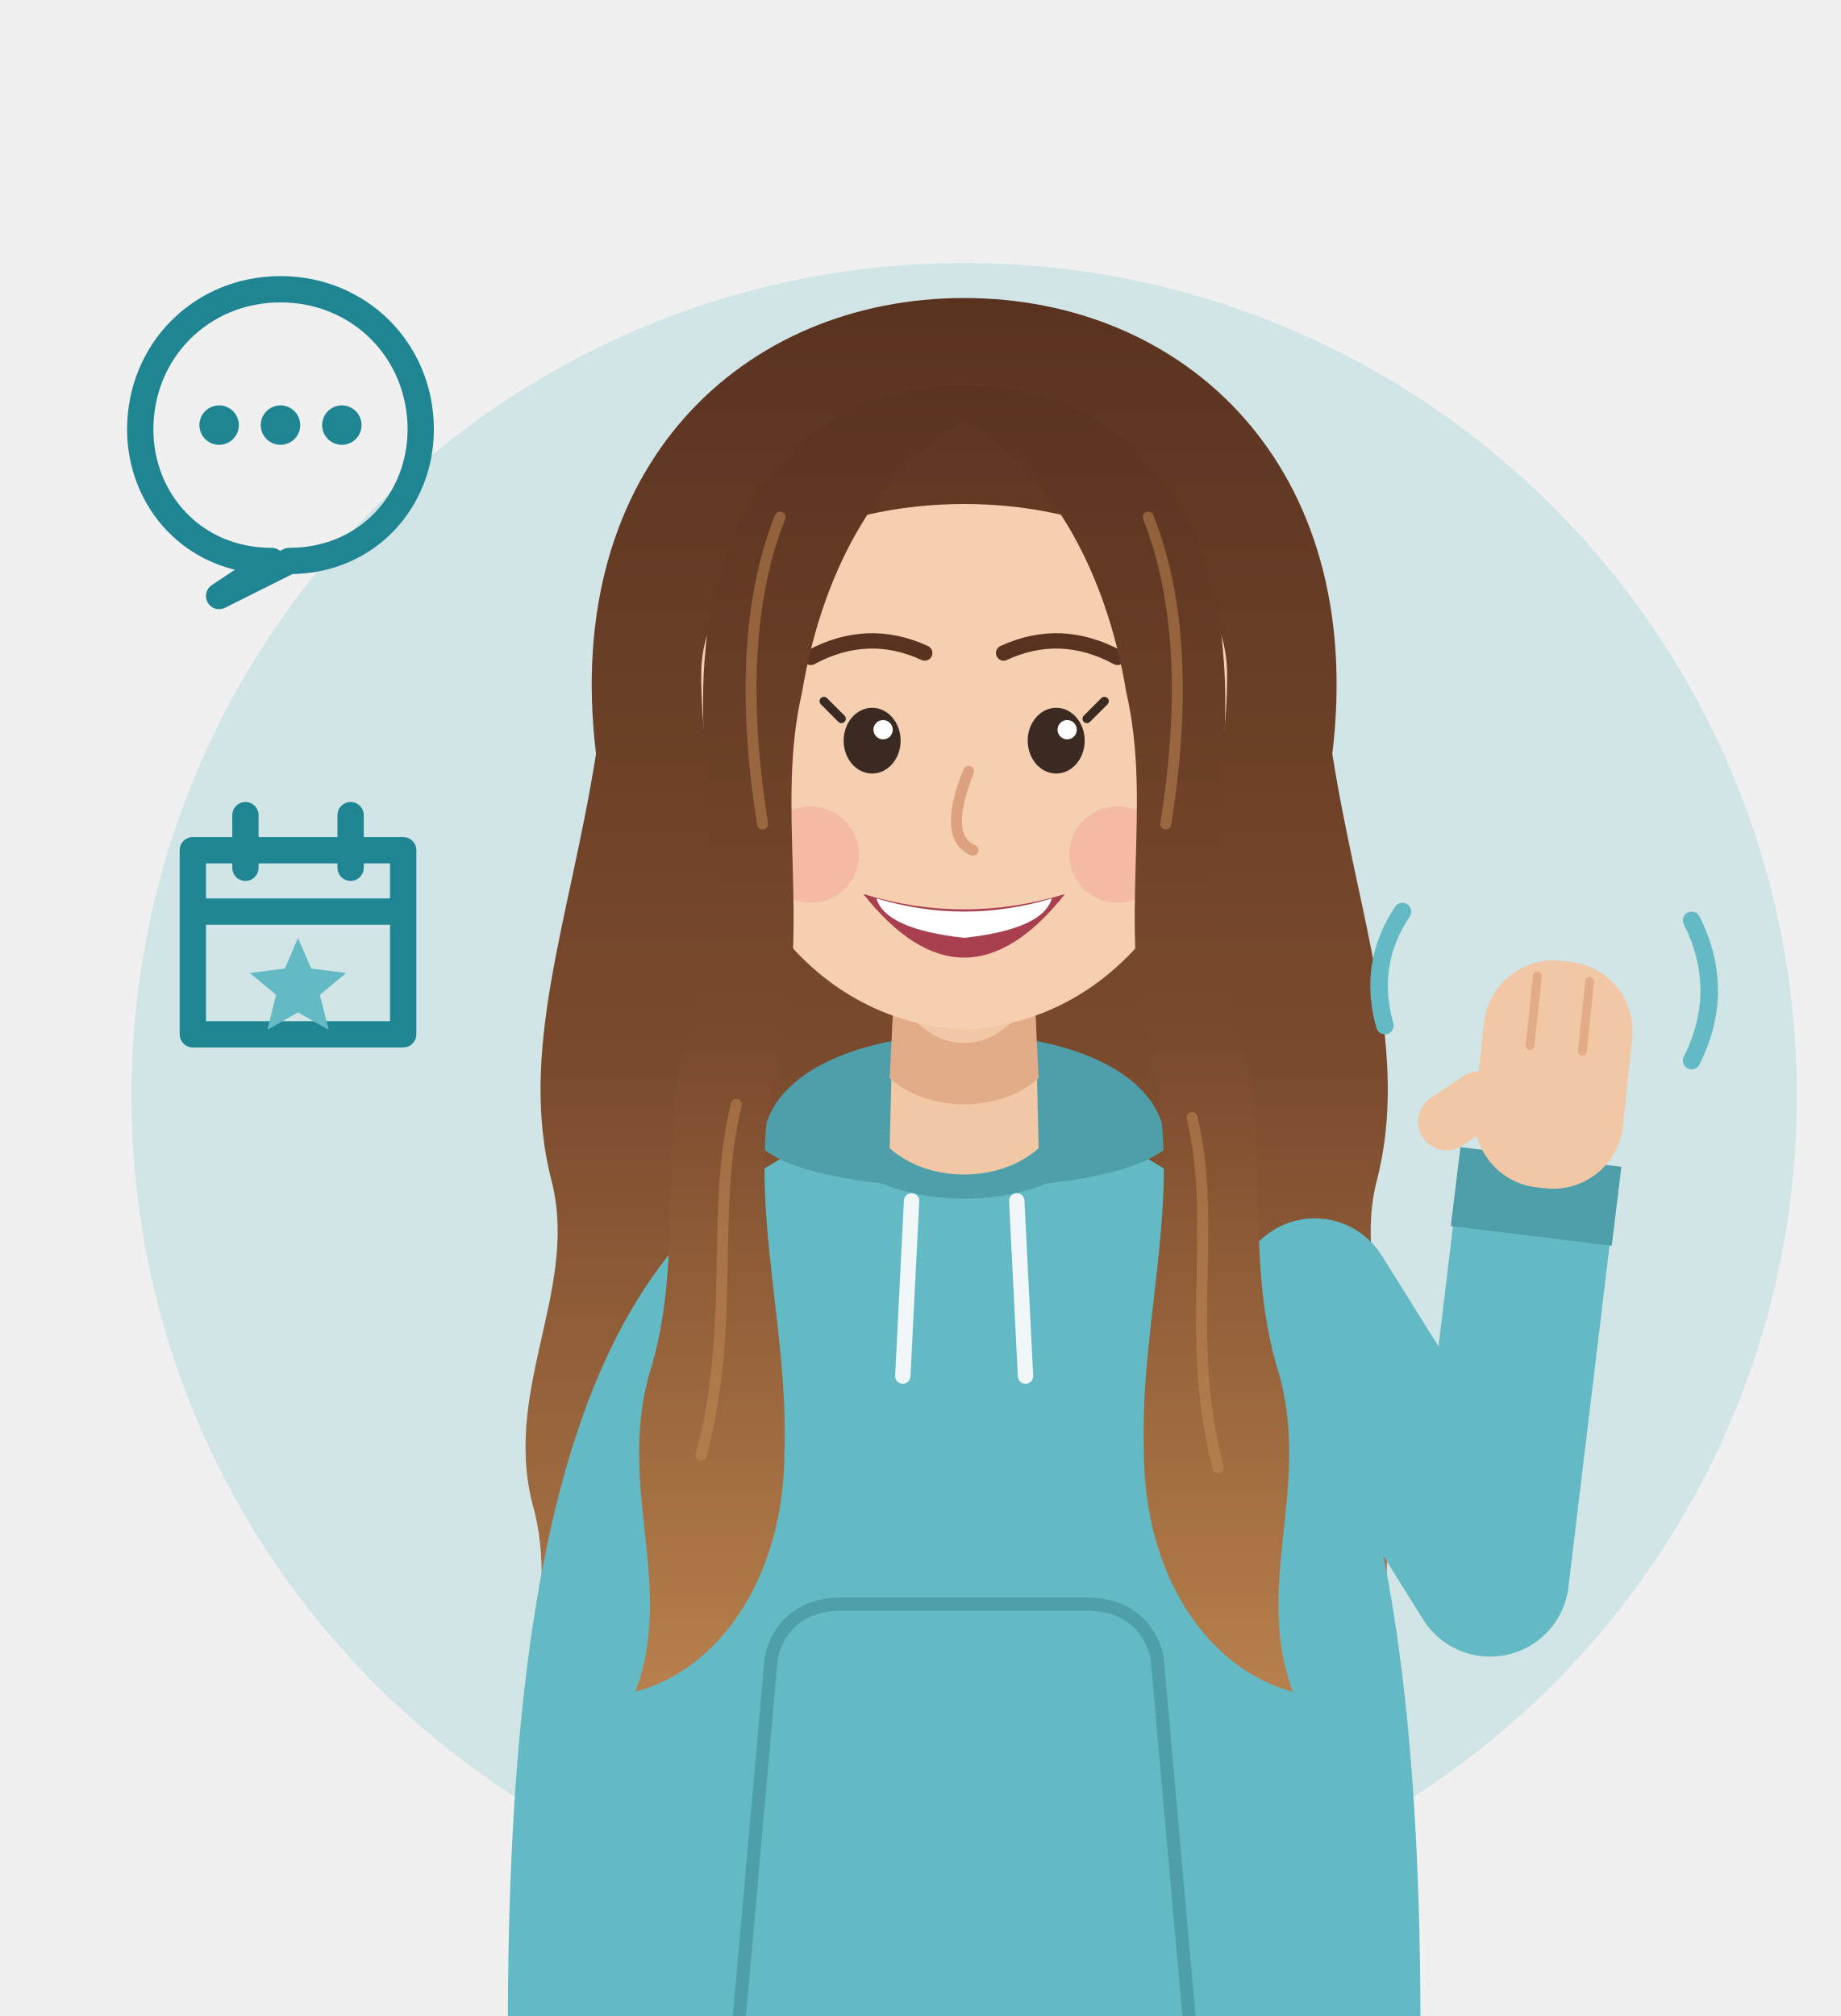
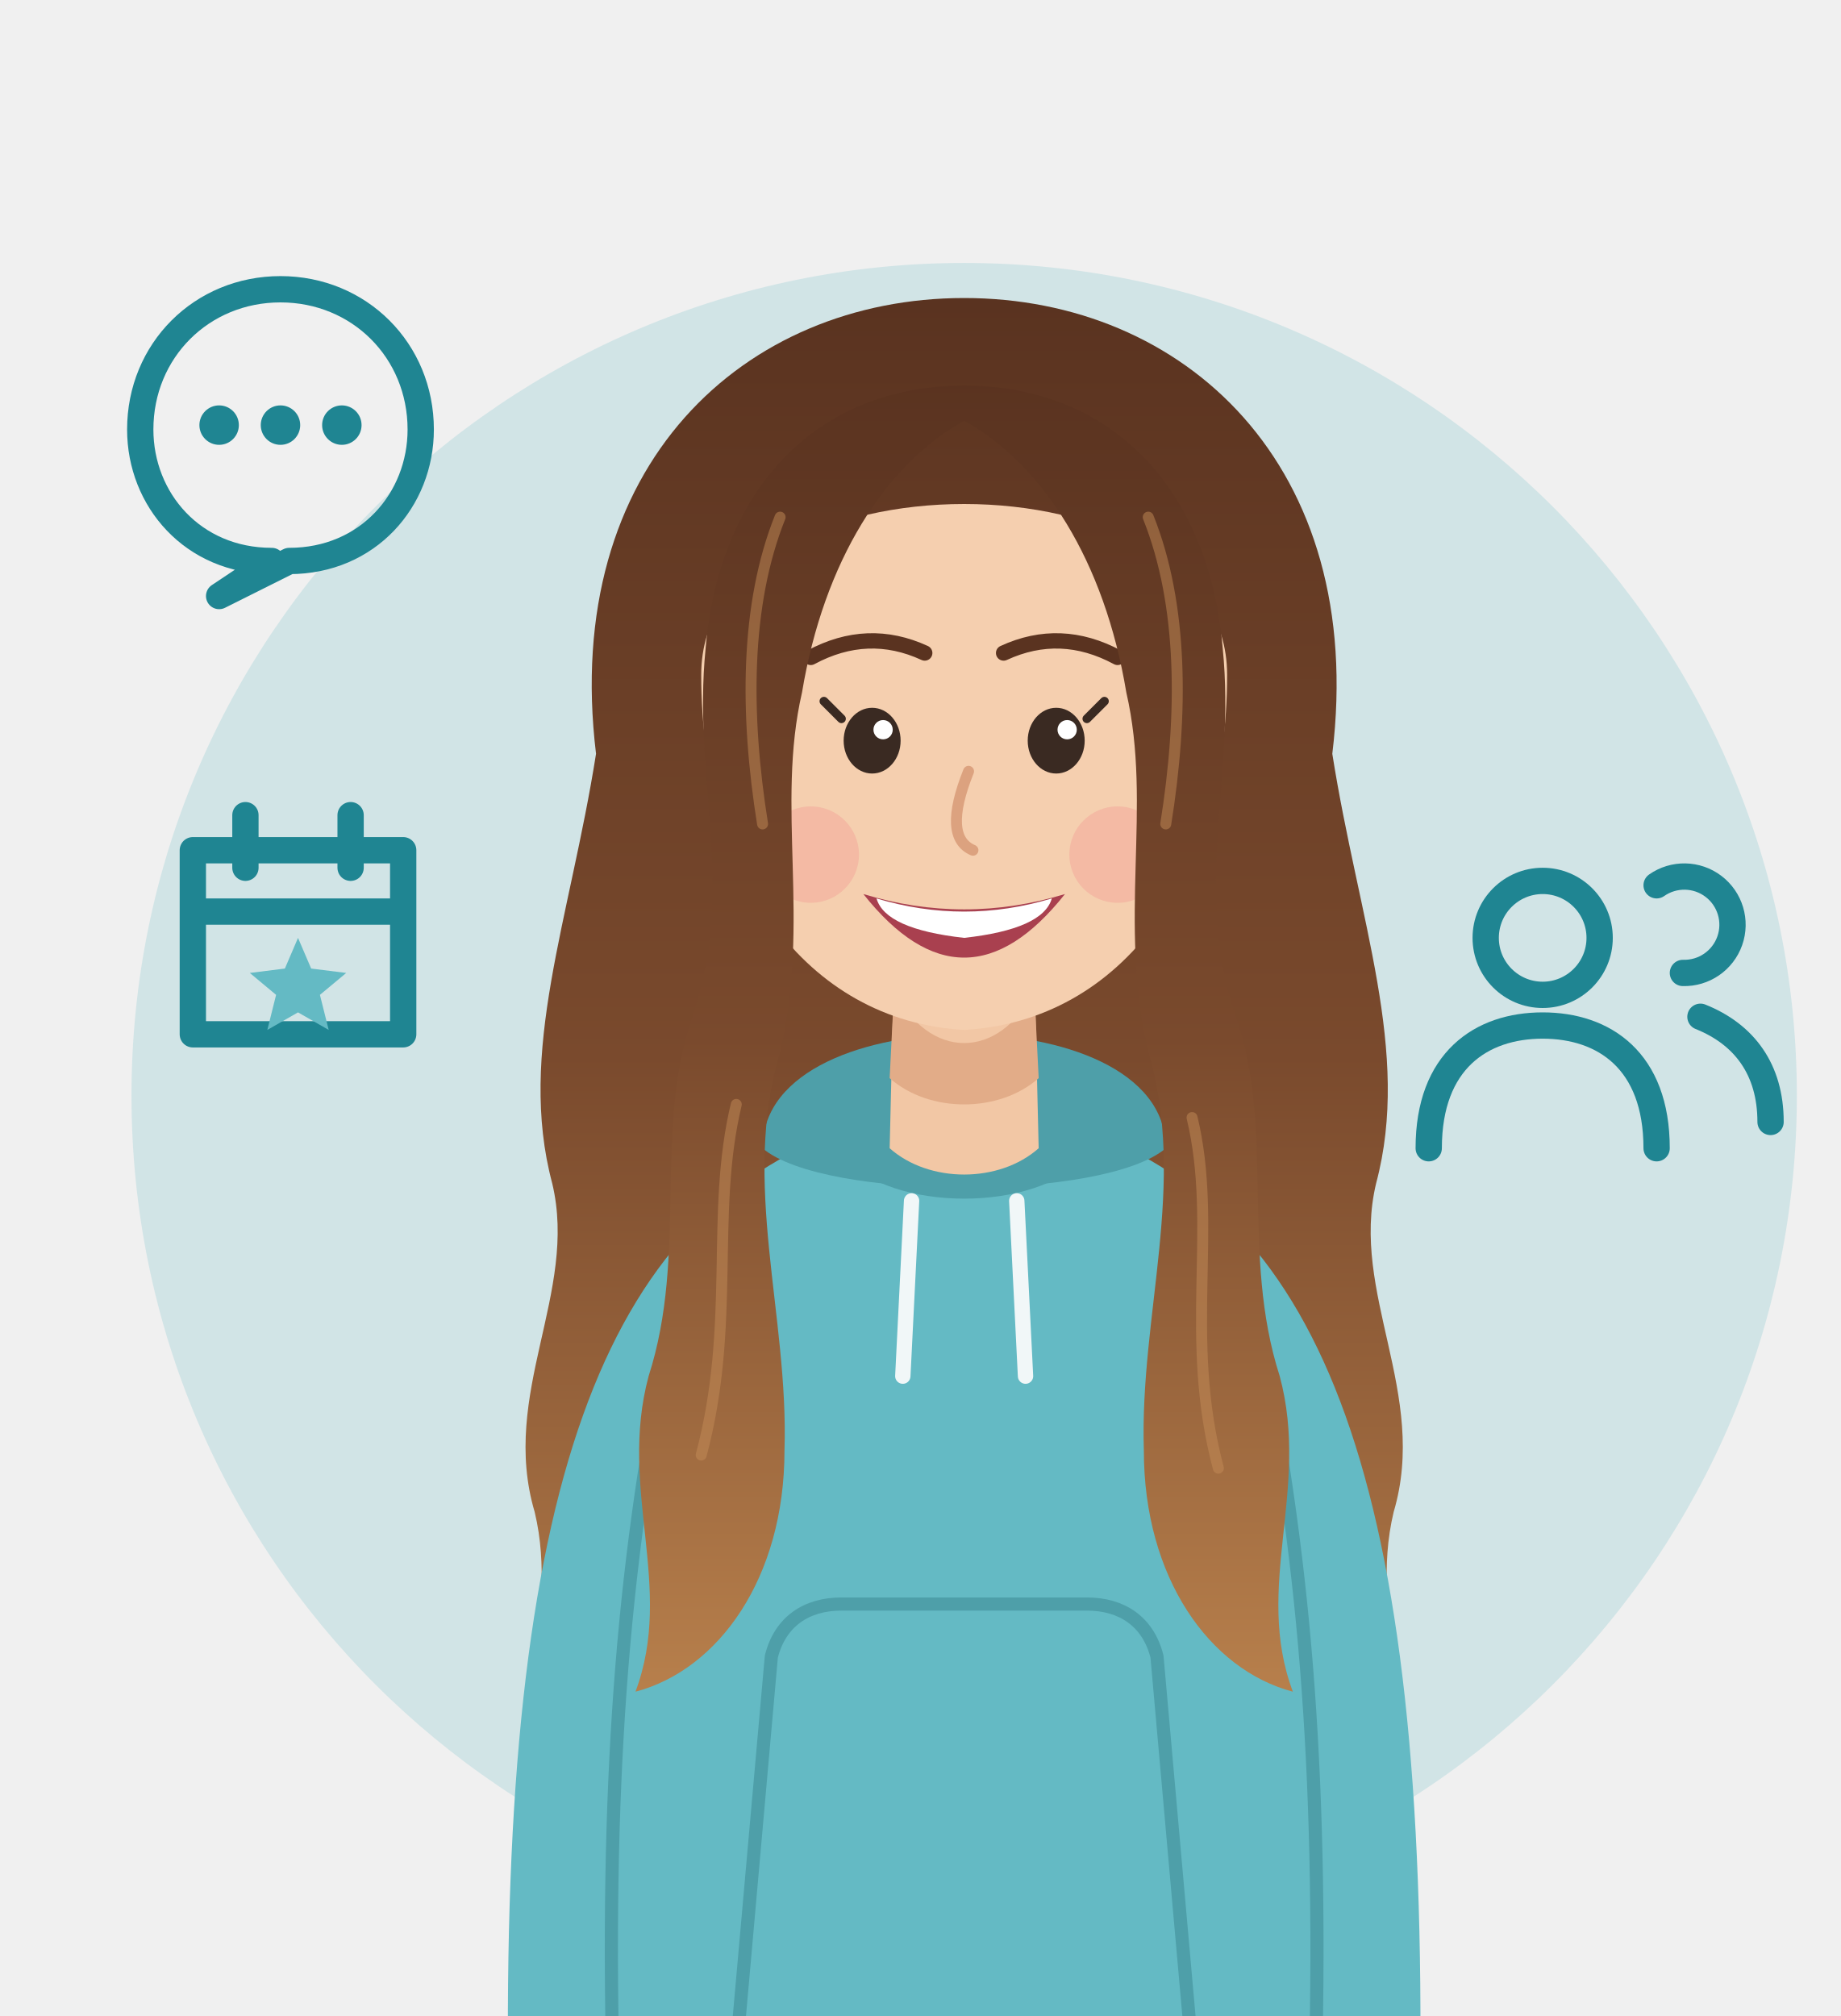
<svg xmlns="http://www.w3.org/2000/svg" viewBox="0 0 420 460">
  <defs>
    <linearGradient id="hair" x1="0" y1="0" x2="0" y2="1">
      <stop offset="0" stop-color="#5A3320" />
      <stop offset="0.5" stop-color="#7A4A2D" />
      <stop offset="1" stop-color="#B8804C" />
    </linearGradient>
  </defs>
  <circle cx="220" cy="250" r="190" fill="#64BAC4" opacity="0.22" />
  <g fill="none" stroke="#1F8592" stroke-width="6" stroke-linecap="round" stroke-linejoin="round">
    <path d="M62 128 C44 128 32 114 32 98 C32 80 46 66 64 66 C82 66 96 80 96 98 C96 114 84 128 66 128 L50 136 Z" />
    <path d="M44 194 H92 V236 H44 Z M44 208 H92 M56 186 V198 M80 186 V198" />
+     <circle cx="352" cy="214" r="13" />
+     <path d="M326 262 C326 242 338 234 352 234 C366 234 378 242 378 262" />
+     <path d="M378 202 A11 11 0 1 1 384 222 M388 232 C398 236 404 244 404 256" />
  </g>
  <g fill="#1F8592">
    <circle cx="50" cy="97" r="4.5" />
    <circle cx="64" cy="97" r="4.5" />
    <circle cx="78" cy="97" r="4.5" />
  </g>
  <path d="M68 214 L71 221 L79 222 L73 227 L75 235 L68 231 L61 235 L63 227 L57 222 L65 221 Z" fill="#64BAC4" />
  <path d="M136 172 C128 106 170 68 220 68 C270 68 312 106 304 172 C310 210 322 240 314 270 C308 295 326 318 318 345 C312 370 326 390 310 414 C292 404 282 382 278 358 L162 358 C158 382 148 404 130 414 C114 390 128 370 122 345 C114 318 132 295 126 270 C118 240 130 210 136 172 Z" fill="url(#hair)" />
  <g transform="translate(0 -22)">
    <path d="M116 500 C114 360 138 300 192 280 L248 280 C302 300 326 360 324 500 Z" fill="#64BAC4" />
    <path d="M174 284 C174 266 198 258 220 258 C242 258 266 266 266 284 C252 296 188 296 174 284 Z" fill="#4E9FA9" />
  </g>
  <path d="M204 220 L236 220 L237 262 C228 270 212 270 203 262 Z" fill="#F2C7A5" />
  <path d="M204 226 C212 242 228 242 236 226 L237 246 C228 254 212 254 203 246 Z" fill="#E2AC88" />
  <g transform="translate(0 -22)">
    <path d="M194 284 C204 296 236 296 246 284" fill="none" stroke="#4E9FA9" stroke-width="5" stroke-linecap="round" />
    <path d="M208 296 L206 336 M232 296 L234 336" stroke="#F1F7F8" stroke-width="3.5" stroke-linecap="round" />
    <path d="M168 490 L176 400 C178 392 184 388 192 388 H248 C256 388 262 392 264 400 L272 490" fill="none" stroke="#4E9FA9" stroke-width="3" stroke-linecap="round" stroke-linejoin="round" />
-     <path d="M300 318 L340 382 L349.4 304" fill="none" stroke="#64BAC4" stroke-width="36" stroke-linecap="round" stroke-linejoin="round" />
-     <path d="M349.4 304 L351.6 286" stroke="#4E9FA9" stroke-width="37" stroke-linecap="butt" />
+     <path d="M152 330 C142 380 138 430 140 500 M288 330 C298 380 302 430 300 500" fill="none" stroke="#4E9FA9" stroke-width="3" stroke-linecap="round" />
  </g>
  <path d="M160 154 C160 102 280 102 280 154 C280 200 256 233 220 235 C184 233 160 200 160 154 Z" fill="#F5CFAF" />
  <circle cx="185" cy="195" r="11" fill="#F08A8A" opacity="0.3" />
  <circle cx="255" cy="195" r="11" fill="#F08A8A" opacity="0.3" />
  <path d="M185 150 Q198 143 211 149 M229 149 Q242 143 255 150" fill="none" stroke="#5A3320" stroke-width="3.5" stroke-linecap="round" />
  <ellipse cx="199" cy="169" rx="6.5" ry="7.5" fill="#3A2A22" />
  <ellipse cx="241" cy="169" rx="6.5" ry="7.5" fill="#3A2A22" />
  <circle cx="201.5" cy="166.5" r="2.2" fill="#FFFFFF" />
  <circle cx="243.5" cy="166.5" r="2.2" fill="#FFFFFF" />
  <path d="M190 178 Q199 183 208 178 M232 178 Q241 183 250 178" fill="none" stroke="#F5CFAF" stroke-width="4" stroke-linecap="round" />
  <path d="M192 164 L188 160 M248 164 L252 160" stroke="#3A2A22" stroke-width="2" stroke-linecap="round" />
  <path d="M221 176 Q215 191 222 194" fill="none" stroke="#DCA27F" stroke-width="2.5" stroke-linecap="round" />
  <path d="M197 204 Q220 233 243 204 Q220 211 197 204 Z" fill="#A9404F" />
  <path d="M200 205 Q220 211 240 205 Q238 212 220 214 Q202 212 200 205 Z" fill="#FFFFFF" />
  <path d="M220 88 C186 88 164 112 161 148 C158 178 168 202 158 232 C149 258 157 286 148 314 C141 340 154 362 145 386 C164 381 179 360 179 331 C180 300 169 270 178 240 C185 210 177 184 183 158 C188 128 202 106 220 96 Z" fill="url(#hair)" />
  <path d="M220 88 C254 88 276 112 279 148 C282 178 272 202 282 232 C291 258 283 286 292 314 C299 340 286 362 295 386 C276 381 261 360 261 331 C260 300 271 270 262 240 C255 210 263 184 257 158 C252 128 238 106 220 96 Z" fill="url(#hair)" />
  <g fill="none" stroke="#C48C57" stroke-width="2.5" stroke-linecap="round" opacity="0.5">
    <path d="M178 118 C170 138 170 163 174 188" />
    <path d="M168 252 C162 277 168 302 160 332" />
    <path d="M262 118 C270 138 270 163 266 188" />
    <path d="M272 255 C278 280 270 305 278 335" />
  </g>
-   <g transform="translate(0 -9) rotate(6 352 268)">
-     <rect x="336" y="228" width="34" height="52" rx="16" fill="#F2C7A5" />
-     <rect x="322" y="258" width="22" height="13" rx="6.5" transform="rotate(-40 333 264)" fill="#F2C7A5" />
-     <path d="M347 232 V248 M359 232 V248" stroke="#E2AC88" stroke-width="2" stroke-linecap="round" />
-   </g>
-   <g fill="none" stroke="#64BAC4" stroke-width="4" stroke-linecap="round" transform="translate(0 -22)">
-     <path d="M386 232 Q394 248 386 264" />
-     <path d="M320 230 Q312 242 316 256" />
-   </g>
</svg>
